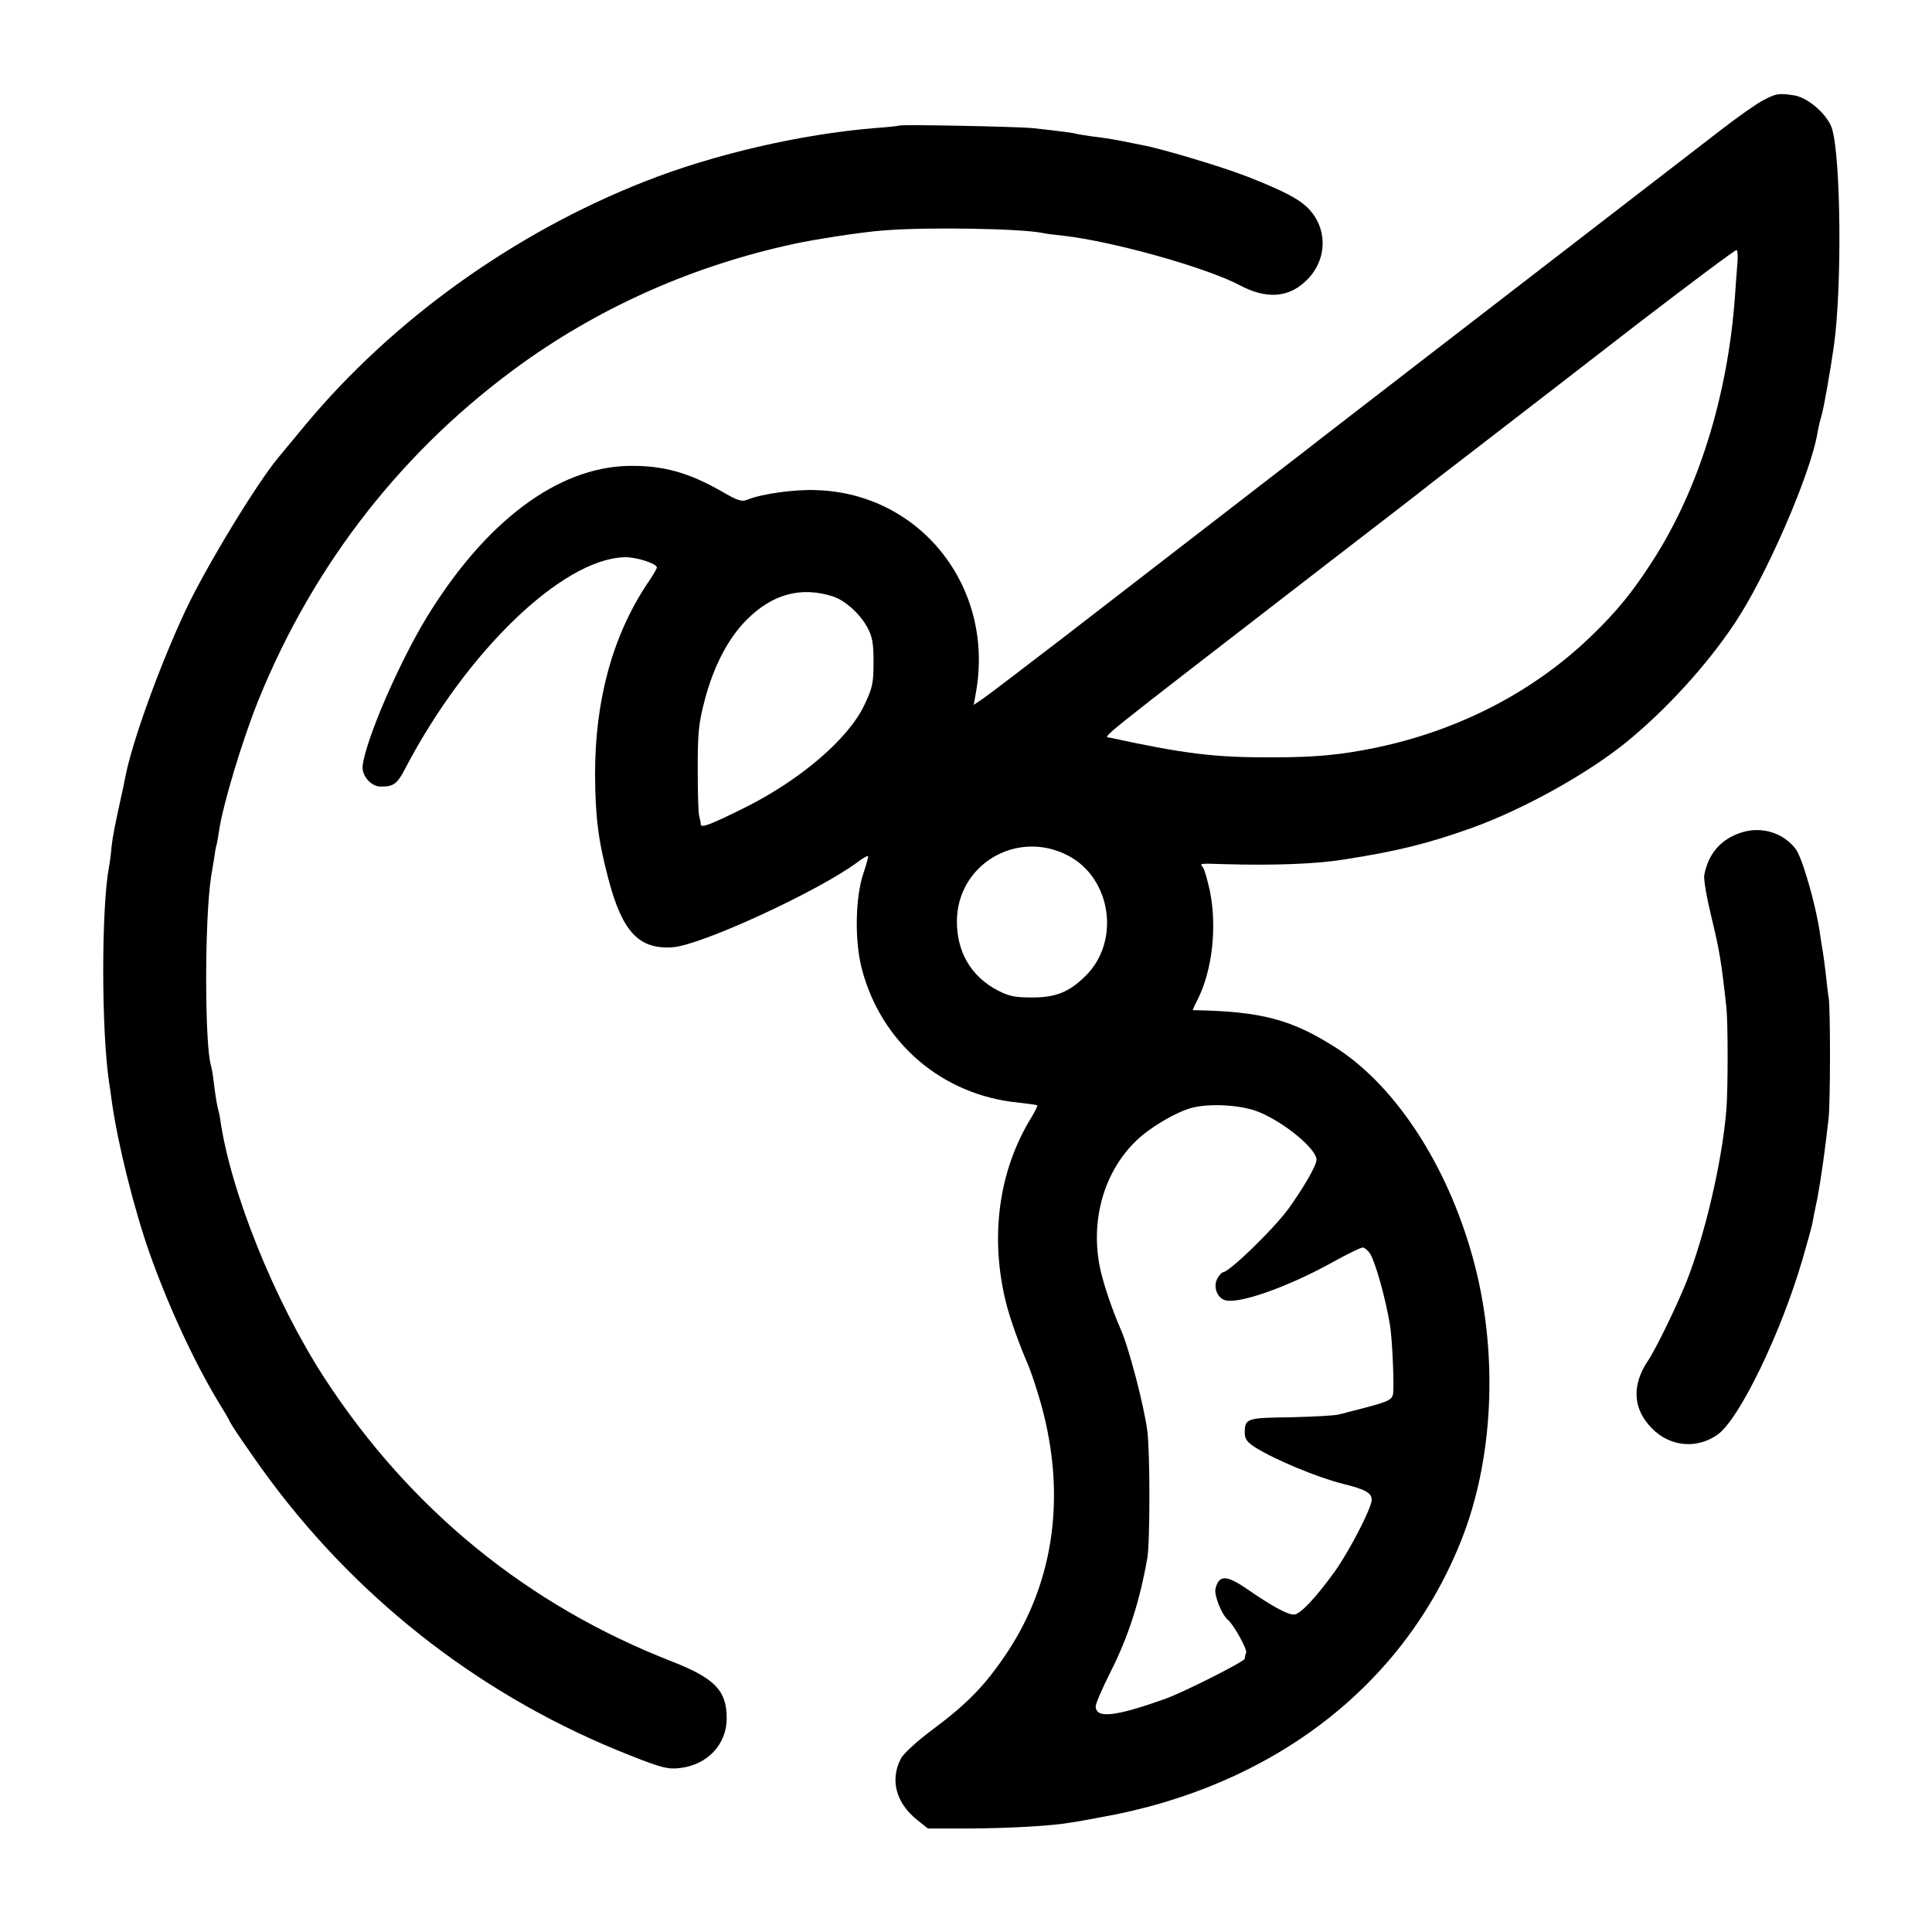
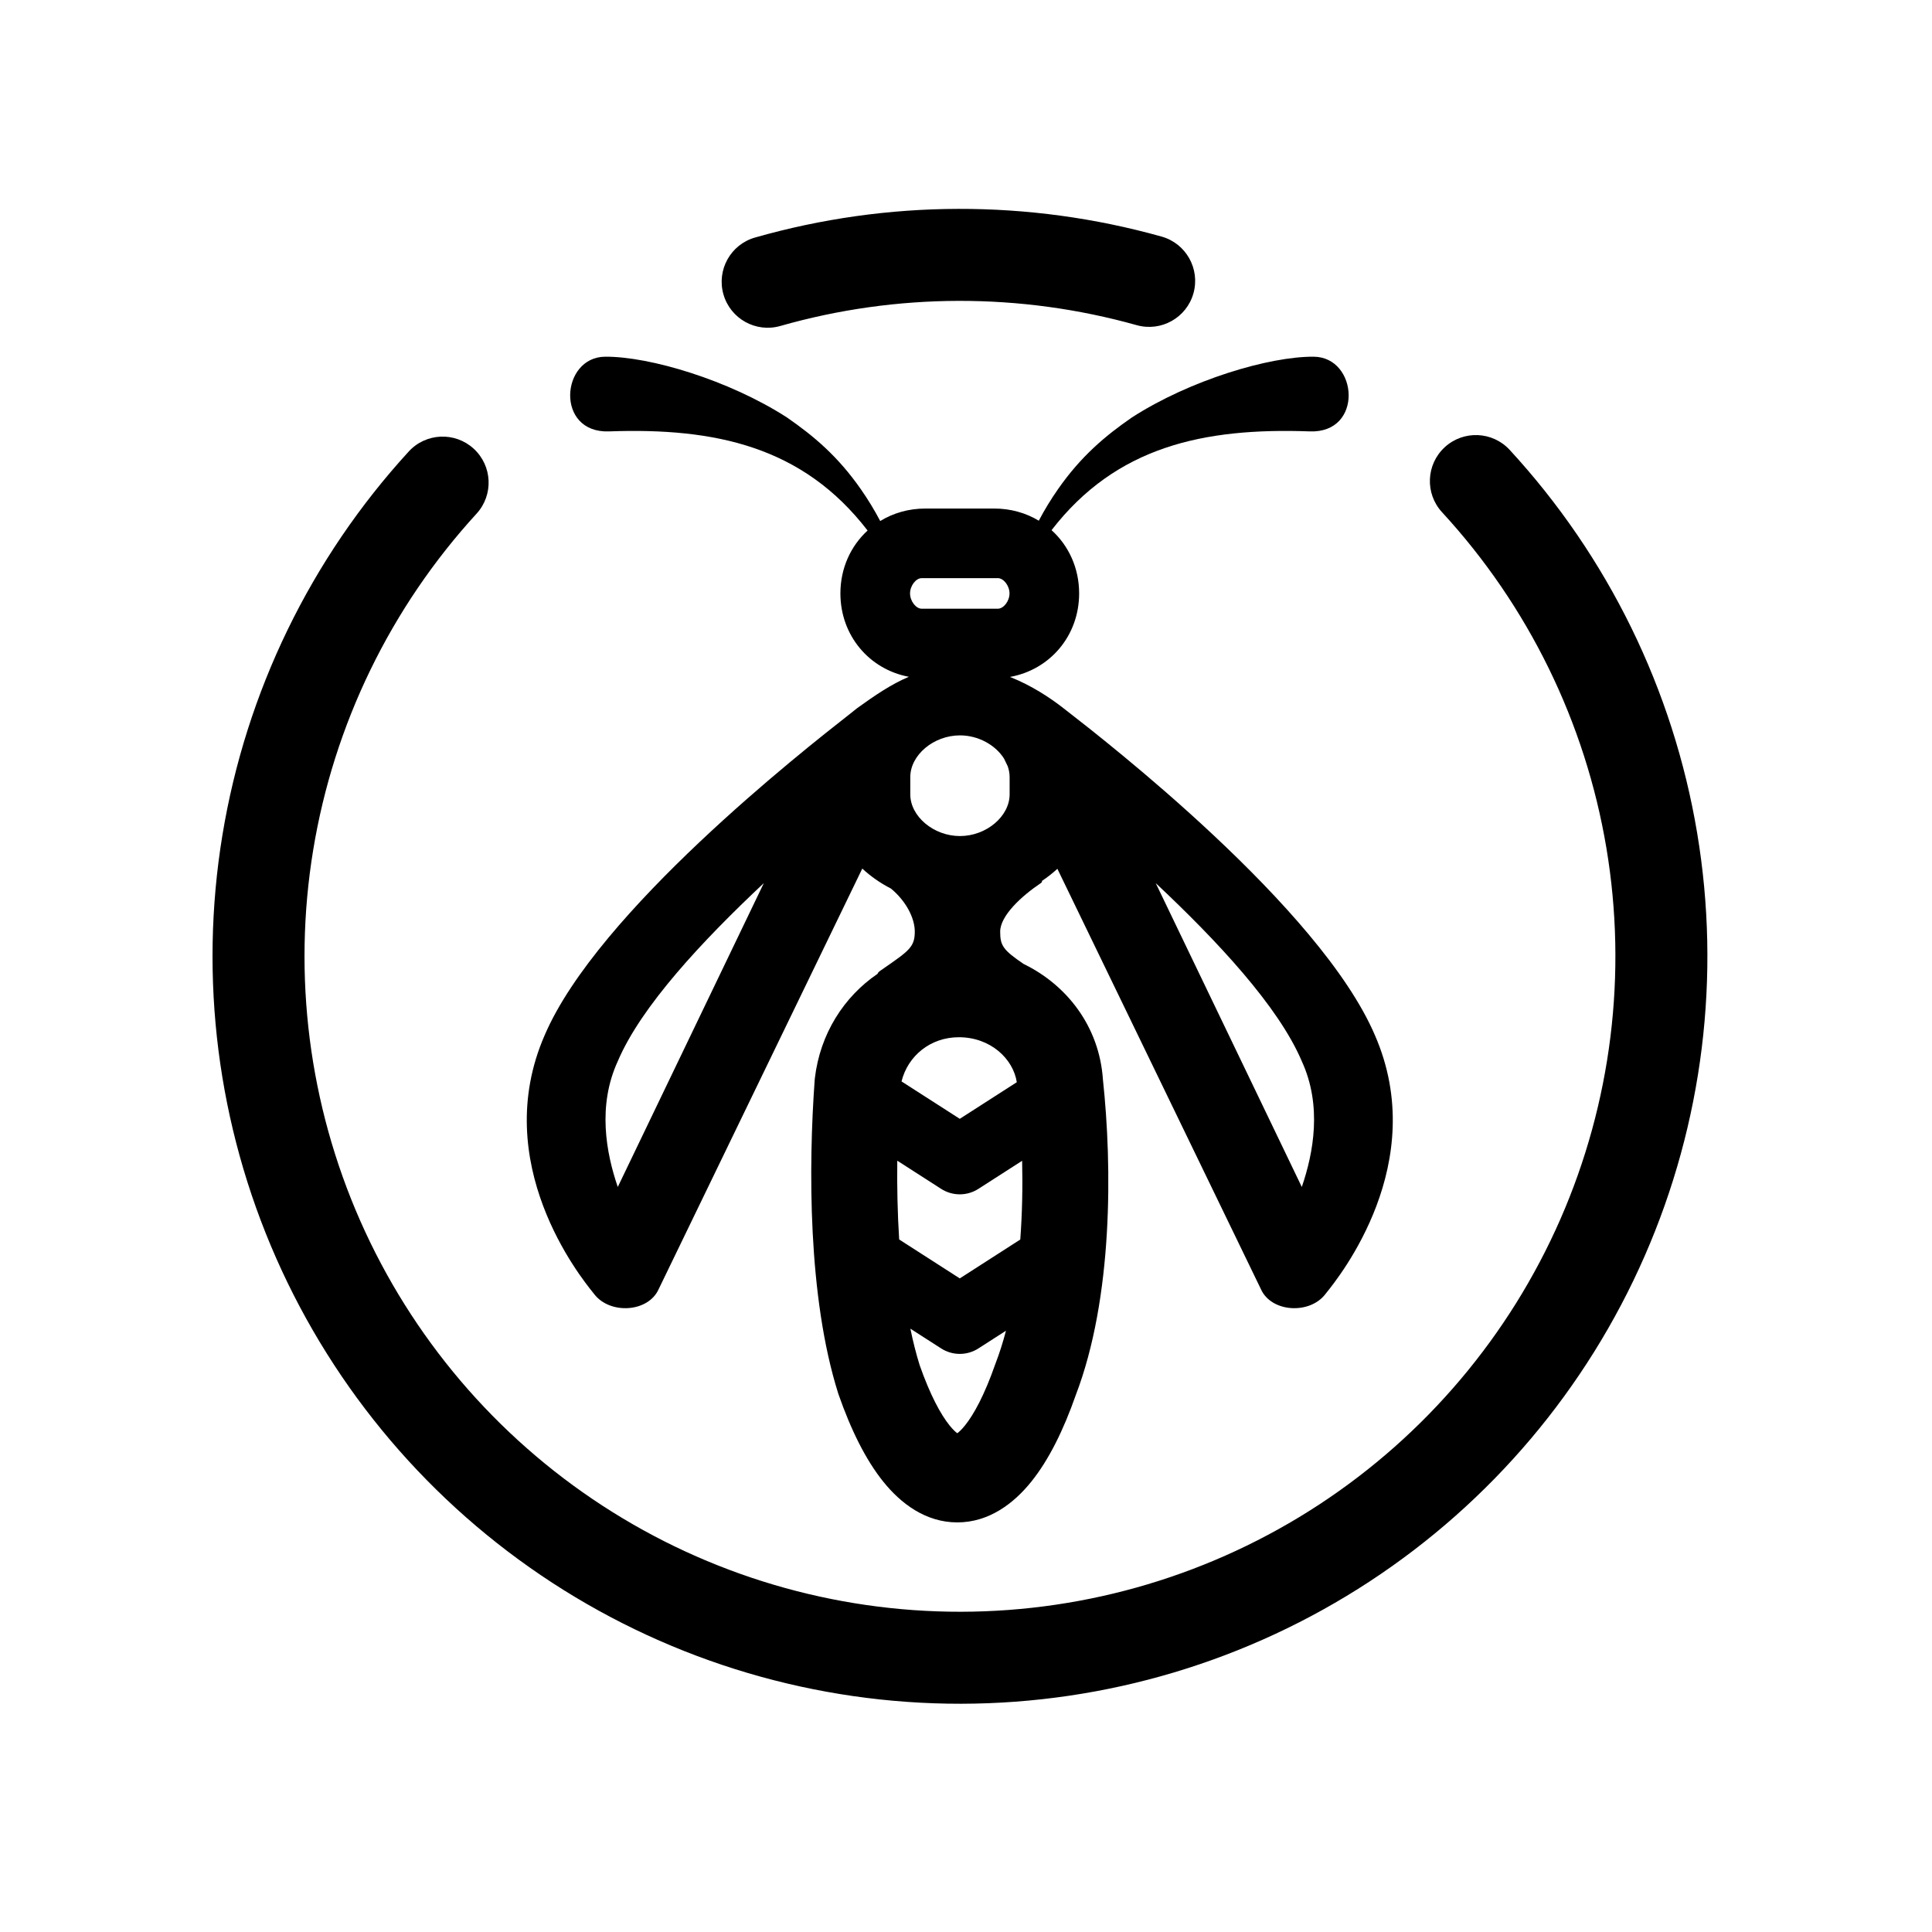
- <svg xmlns="http://www.w3.org/2000/svg" version="1.0" width="700pt" height="700pt" viewBox="0 0 700 700" preserveAspectRatio="xMidYMid meet">
-   <g transform="translate(0,700) scale(0.1,-0.1)" fill="#000000" stroke="none">
-     <path d="M6389 6637 c-24 -12 -93 -61 -154 -108 -114 -88 -394 -304 -1075 -829 -217 -168 -402 -310 -410 -317 -8 -6 -81 -63 -162 -125 -394 -304 -492 -380 -738 -570 -146 -112 -278 -213 -294 -223 l-28 -19 8 45 c68 379 -198 719 -574 733 -80 4 -201 -13 -253 -34 -21 -9 -35 -5 -95 30 -119 68 -212 94 -336 92 -258 -5 -520 -201 -734 -552 -99 -164 -215 -431 -230 -532 -5 -37 29 -78 66 -78 47 0 60 10 90 69 221 421 567 755 792 762 41 2 118 -23 118 -37 0 -4 -16 -32 -37 -62 -124 -188 -187 -419 -187 -687 1 -155 11 -239 49 -382 50 -190 111 -254 233 -245 105 8 531 205 670 309 18 14 35 23 37 21 2 -2 -6 -30 -17 -63 -29 -87 -32 -242 -6 -343 69 -269 291 -460 568 -487 36 -4 66 -8 68 -10 2 -2 -7 -20 -20 -42 -120 -193 -153 -436 -92 -677 14 -55 47 -148 79 -221 7 -16 25 -68 39 -115 102 -339 61 -665 -118 -932 -78 -116 -141 -181 -273 -279 -52 -39 -100 -83 -109 -101 -40 -77 -18 -160 59 -222 l39 -31 151 0 c143 1 295 9 363 21 16 2 67 11 114 20 623 111 1098 478 1306 1007 114 289 132 660 49 987 -88 346 -278 646 -500 791 -163 105 -274 135 -523 139 -1 0 6 17 17 38 53 105 71 261 45 392 -9 41 -20 81 -26 88 -12 14 -13 14 77 11 175 -5 332 0 435 17 188 29 302 57 459 113 188 67 424 198 566 314 143 117 289 277 389 427 114 169 276 542 301 691 3 19 10 48 15 64 8 27 32 163 45 255 29 210 25 675 -7 783 -15 50 -85 112 -135 121 -58 9 -66 8 -114 -17z m-94 -590 c-2 -23 -6 -78 -9 -122 -26 -360 -133 -704 -302 -963 -69 -107 -126 -177 -215 -263 -208 -203 -481 -345 -784 -408 -126 -26 -218 -35 -375 -35 -208 -1 -320 13 -587 71 -26 6 -85 -42 777 624 195 150 362 279 370 286 8 7 105 81 215 166 110 85 358 276 550 425 193 148 353 268 357 266 4 -2 5 -23 3 -47z m-3277 -1208 c45 -15 98 -63 125 -113 18 -33 22 -58 22 -126 0 -75 -4 -93 -33 -154 -58 -123 -233 -273 -437 -374 -121 -60 -155 -73 -156 -59 0 7 -3 21 -6 32 -3 11 -5 88 -5 170 0 129 3 163 25 247 32 123 85 225 152 292 93 94 198 122 313 85z m850 -938 c159 -81 193 -313 64 -438 -59 -58 -107 -77 -192 -77 -62 0 -84 4 -126 26 -95 50 -147 138 -147 249 0 206 216 335 401 240z m688 -928 c93 -36 214 -135 214 -175 0 -21 -48 -103 -102 -178 -56 -76 -215 -230 -238 -230 -3 0 -11 -9 -18 -20 -17 -28 -5 -69 24 -80 46 -18 226 45 389 135 54 30 105 55 112 55 7 0 19 -10 27 -22 19 -30 56 -161 72 -258 9 -53 16 -229 11 -252 -6 -23 -19 -28 -162 -64 -5 -2 -21 -6 -35 -9 -14 -4 -92 -8 -173 -10 -161 -2 -167 -4 -167 -57 0 -22 9 -34 41 -54 69 -43 222 -107 314 -130 81 -20 105 -33 105 -58 0 -29 -81 -186 -134 -260 -70 -97 -126 -156 -148 -156 -24 0 -81 31 -176 97 -70 47 -96 46 -108 -3 -6 -23 23 -96 46 -114 19 -16 70 -106 65 -118 -3 -7 -5 -17 -5 -22 0 -9 -216 -119 -285 -144 -184 -66 -255 -74 -255 -28 0 10 24 65 53 123 64 126 106 255 134 414 10 55 10 386 0 460 -12 93 -67 303 -97 370 -31 71 -62 163 -74 219 -37 176 15 354 134 466 51 48 142 101 198 116 63 17 176 11 238 -13z" />
-     <path d="M3258 6545 c-1 -1 -41 -6 -88 -9 -268 -22 -585 -95 -835 -194 -473 -186 -912 -501 -1229 -882 -43 -52 -87 -105 -97 -117 -80 -96 -262 -396 -336 -553 -94 -200 -194 -477 -219 -605 -2 -11 -6 -29 -8 -40 -31 -140 -38 -177 -42 -215 -2 -25 -6 -56 -9 -70 -28 -150 -28 -591 0 -780 2 -14 7 -45 10 -70 21 -151 79 -384 135 -545 68 -193 162 -396 248 -539 23 -37 42 -70 42 -71 0 -8 88 -136 151 -221 334 -447 781 -789 1299 -993 118 -47 141 -52 183 -47 100 11 170 86 170 180 0 101 -43 145 -198 206 -522 203 -948 550 -1258 1025 -182 280 -343 679 -380 945 0 3 -4 21 -9 40 -4 19 -10 58 -13 85 -3 28 -8 55 -10 62 -24 73 -24 537 0 687 2 11 6 39 10 61 3 22 7 47 10 55 2 8 6 32 9 52 15 98 85 329 143 473 202 497 529 913 959 1221 290 207 623 353 979 430 77 17 254 44 325 49 157 13 498 7 577 -9 12 -3 46 -7 75 -10 179 -20 522 -116 643 -181 91 -48 170 -44 232 13 81 72 87 189 15 265 -33 35 -92 66 -225 118 -90 35 -307 100 -377 113 -14 3 -50 10 -80 16 -30 6 -77 13 -105 16 -27 4 -52 8 -55 9 -5 3 -60 10 -160 21 -53 5 -477 14 -482 9z" />
-     <path d="M6314 3985 c-77 -23 -124 -76 -139 -155 -3 -14 8 -79 24 -145 32 -132 38 -171 56 -335 6 -54 6 -297 0 -370 -15 -186 -77 -453 -145 -625 -34 -85 -111 -244 -139 -285 -60 -89 -55 -176 15 -246 65 -66 162 -75 237 -22 79 56 230 368 308 636 17 59 33 116 35 127 2 11 10 54 19 95 13 70 27 169 40 285 7 56 7 395 1 438 -3 15 -7 55 -11 90 -4 34 -9 71 -11 82 -2 11 -7 39 -10 63 -14 101 -64 275 -88 306 -44 58 -121 82 -192 61z" />
-   </g>
+ <svg xmlns="http://www.w3.org/2000/svg" width="100" height="100" viewBox="0 0 100 100" fill="none">
+   <path d="M58.838 16.831C52.802 15.14 46.416 15.154 40.387 16.873C39.123 17.233 37.806 16.5 37.445 15.236C37.084 13.971 37.817 12.654 39.082 12.294C45.956 10.334 53.239 10.317 60.123 12.245C61.389 12.6 62.127 13.914 61.773 15.18C61.418 16.446 60.104 17.185 58.838 16.831Z" fill="black" />
+   <path d="M49.738 83.424C43.151 83.434 36.703 81.526 31.183 77.933C25.662 74.34 21.306 69.217 18.647 63.191C15.989 57.164 15.142 50.493 16.211 43.994C17.28 37.494 20.218 31.446 24.666 26.588C25.554 25.618 25.488 24.112 24.518 23.224C23.548 22.336 22.042 22.402 21.154 23.372C16.082 28.912 12.731 35.809 11.513 43.221C10.294 50.633 11.259 58.24 14.291 65.112C17.323 71.985 22.29 77.827 28.585 81.924C34.881 86.021 42.233 88.197 49.745 88.186C57.257 88.174 64.603 85.976 70.886 81.86C77.17 77.744 82.119 71.888 85.13 65.006C88.141 58.125 89.084 50.515 87.843 43.107C86.602 35.699 83.231 28.812 78.142 23.287C77.251 22.32 75.745 22.258 74.778 23.149C73.811 24.04 73.749 25.546 74.64 26.513C79.103 31.358 82.058 37.397 83.147 43.894C84.235 50.39 83.408 57.063 80.768 63.098C78.127 69.132 73.787 74.268 68.277 77.877C62.767 81.487 56.325 83.414 49.738 83.424Z" fill="black" />
+   <path fill-rule="evenodd" clip-rule="evenodd" d="M46.115 45.992C45.563 45.708 45.064 45.359 44.632 44.957L34.093 66.725C33.556 67.929 31.586 68.045 30.766 66.996C30.754 66.979 30.732 66.952 30.703 66.916C30.036 66.087 25.299 60.195 28.196 53.573C30.934 47.19 41.606 38.823 43.936 36.996L43.938 36.995C44.18 36.805 44.332 36.685 44.375 36.647C45.292 35.989 46.124 35.418 47.042 35.031C44.994 34.647 43.499 32.895 43.499 30.715C43.499 29.41 44.036 28.257 44.906 27.46C41.561 23.117 37.037 22.13 31.522 22.329C28.732 22.43 29.018 18.48 31.322 18.463C33.625 18.447 37.725 19.671 40.727 21.604C42.128 22.571 43.374 23.626 44.554 25.317C44.93 25.855 45.265 26.407 45.56 26.968C46.231 26.557 47.029 26.322 47.893 26.322H51.463C52.315 26.322 53.102 26.55 53.768 26.951C54.06 26.395 54.392 25.85 54.764 25.317C55.944 23.626 57.191 22.571 58.592 21.604C61.593 19.671 65.694 18.447 67.997 18.463C70.3 18.48 70.586 22.43 67.797 22.329C62.29 22.13 57.771 23.114 54.428 27.441C55.311 28.238 55.856 29.399 55.856 30.715C55.856 32.908 54.343 34.668 52.276 35.038C53.395 35.481 54.36 36.122 55.032 36.647L55.138 36.73L55.22 36.794C57.128 38.274 68.324 46.959 71.161 53.573C74.057 60.194 69.322 66.085 68.654 66.915L68.622 66.956C68.608 66.973 68.598 66.986 68.591 66.996C67.771 68.045 65.801 67.929 65.264 66.725L54.73 44.969C54.483 45.196 54.215 45.407 53.929 45.598C53.947 45.635 53.928 45.673 53.865 45.715C52.864 46.386 51.769 47.404 51.769 48.22C51.769 48.94 51.914 49.169 52.982 49.894C55.201 50.973 56.901 53.108 57.088 55.882C57.57 60.382 57.612 67.167 55.681 72.212C55.044 74.028 54.285 75.566 53.378 76.693C52.475 77.815 51.192 78.799 49.549 78.799C47.906 78.799 46.623 77.815 45.72 76.693C44.807 75.559 44.045 74.01 43.404 72.179L43.395 72.152C43.391 72.138 43.386 72.124 43.381 72.109C41.811 67.124 41.846 60.364 42.167 55.913C42.169 55.878 42.173 55.843 42.177 55.807C42.448 53.511 43.68 51.59 45.424 50.404C45.436 50.355 45.48 50.304 45.558 50.249L45.76 50.109C47.059 49.208 47.349 49.007 47.349 48.22C47.349 47.506 46.883 46.625 46.115 45.992ZM52.16 39.662L51.97 39.268C51.532 38.569 50.647 38.063 49.687 38.063C48.326 38.063 47.116 39.08 47.116 40.224V41.114C47.116 42.258 48.326 43.274 49.687 43.274C51.048 43.274 52.258 42.258 52.258 41.114V40.224C52.258 40.031 52.223 39.843 52.16 39.662ZM31.976 54.929C33.185 52.082 36.361 48.693 39.536 45.71L31.976 61.437C31.371 59.674 30.917 57.234 31.976 54.929ZM59.82 45.71C62.996 48.693 66.171 52.082 67.381 54.929C68.439 57.234 67.986 59.674 67.381 61.437L59.82 45.71ZM47.709 29.924C47.407 29.924 47.104 30.32 47.104 30.715C47.104 31.111 47.407 31.507 47.709 31.507H51.646C51.949 31.507 52.252 31.111 52.252 30.715C52.252 30.32 51.949 29.924 51.646 29.924H47.709ZM46.541 64.155C46.454 62.791 46.427 61.41 46.443 60.077L48.713 61.535C49.301 61.913 50.055 61.913 50.643 61.535L52.905 60.082C52.937 61.414 52.911 62.797 52.809 64.158L49.678 66.17L46.541 64.155ZM47.121 68.772C47.257 69.436 47.417 70.071 47.603 70.666C48.15 72.221 48.694 73.215 49.148 73.778C49.332 74.007 49.467 74.125 49.549 74.184C49.631 74.125 49.766 74.007 49.95 73.778C50.407 73.21 50.956 72.206 51.507 70.631C51.515 70.609 51.523 70.586 51.532 70.564C51.736 70.033 51.915 69.468 52.069 68.878L50.643 69.794C50.055 70.172 49.301 70.172 48.713 69.794L47.121 68.772ZM49.678 57.91L46.663 55.974C46.989 54.657 48.153 53.687 49.628 53.687C51.27 53.687 52.444 54.806 52.629 56.015L49.678 57.91Z" fill="black" />
</svg>
